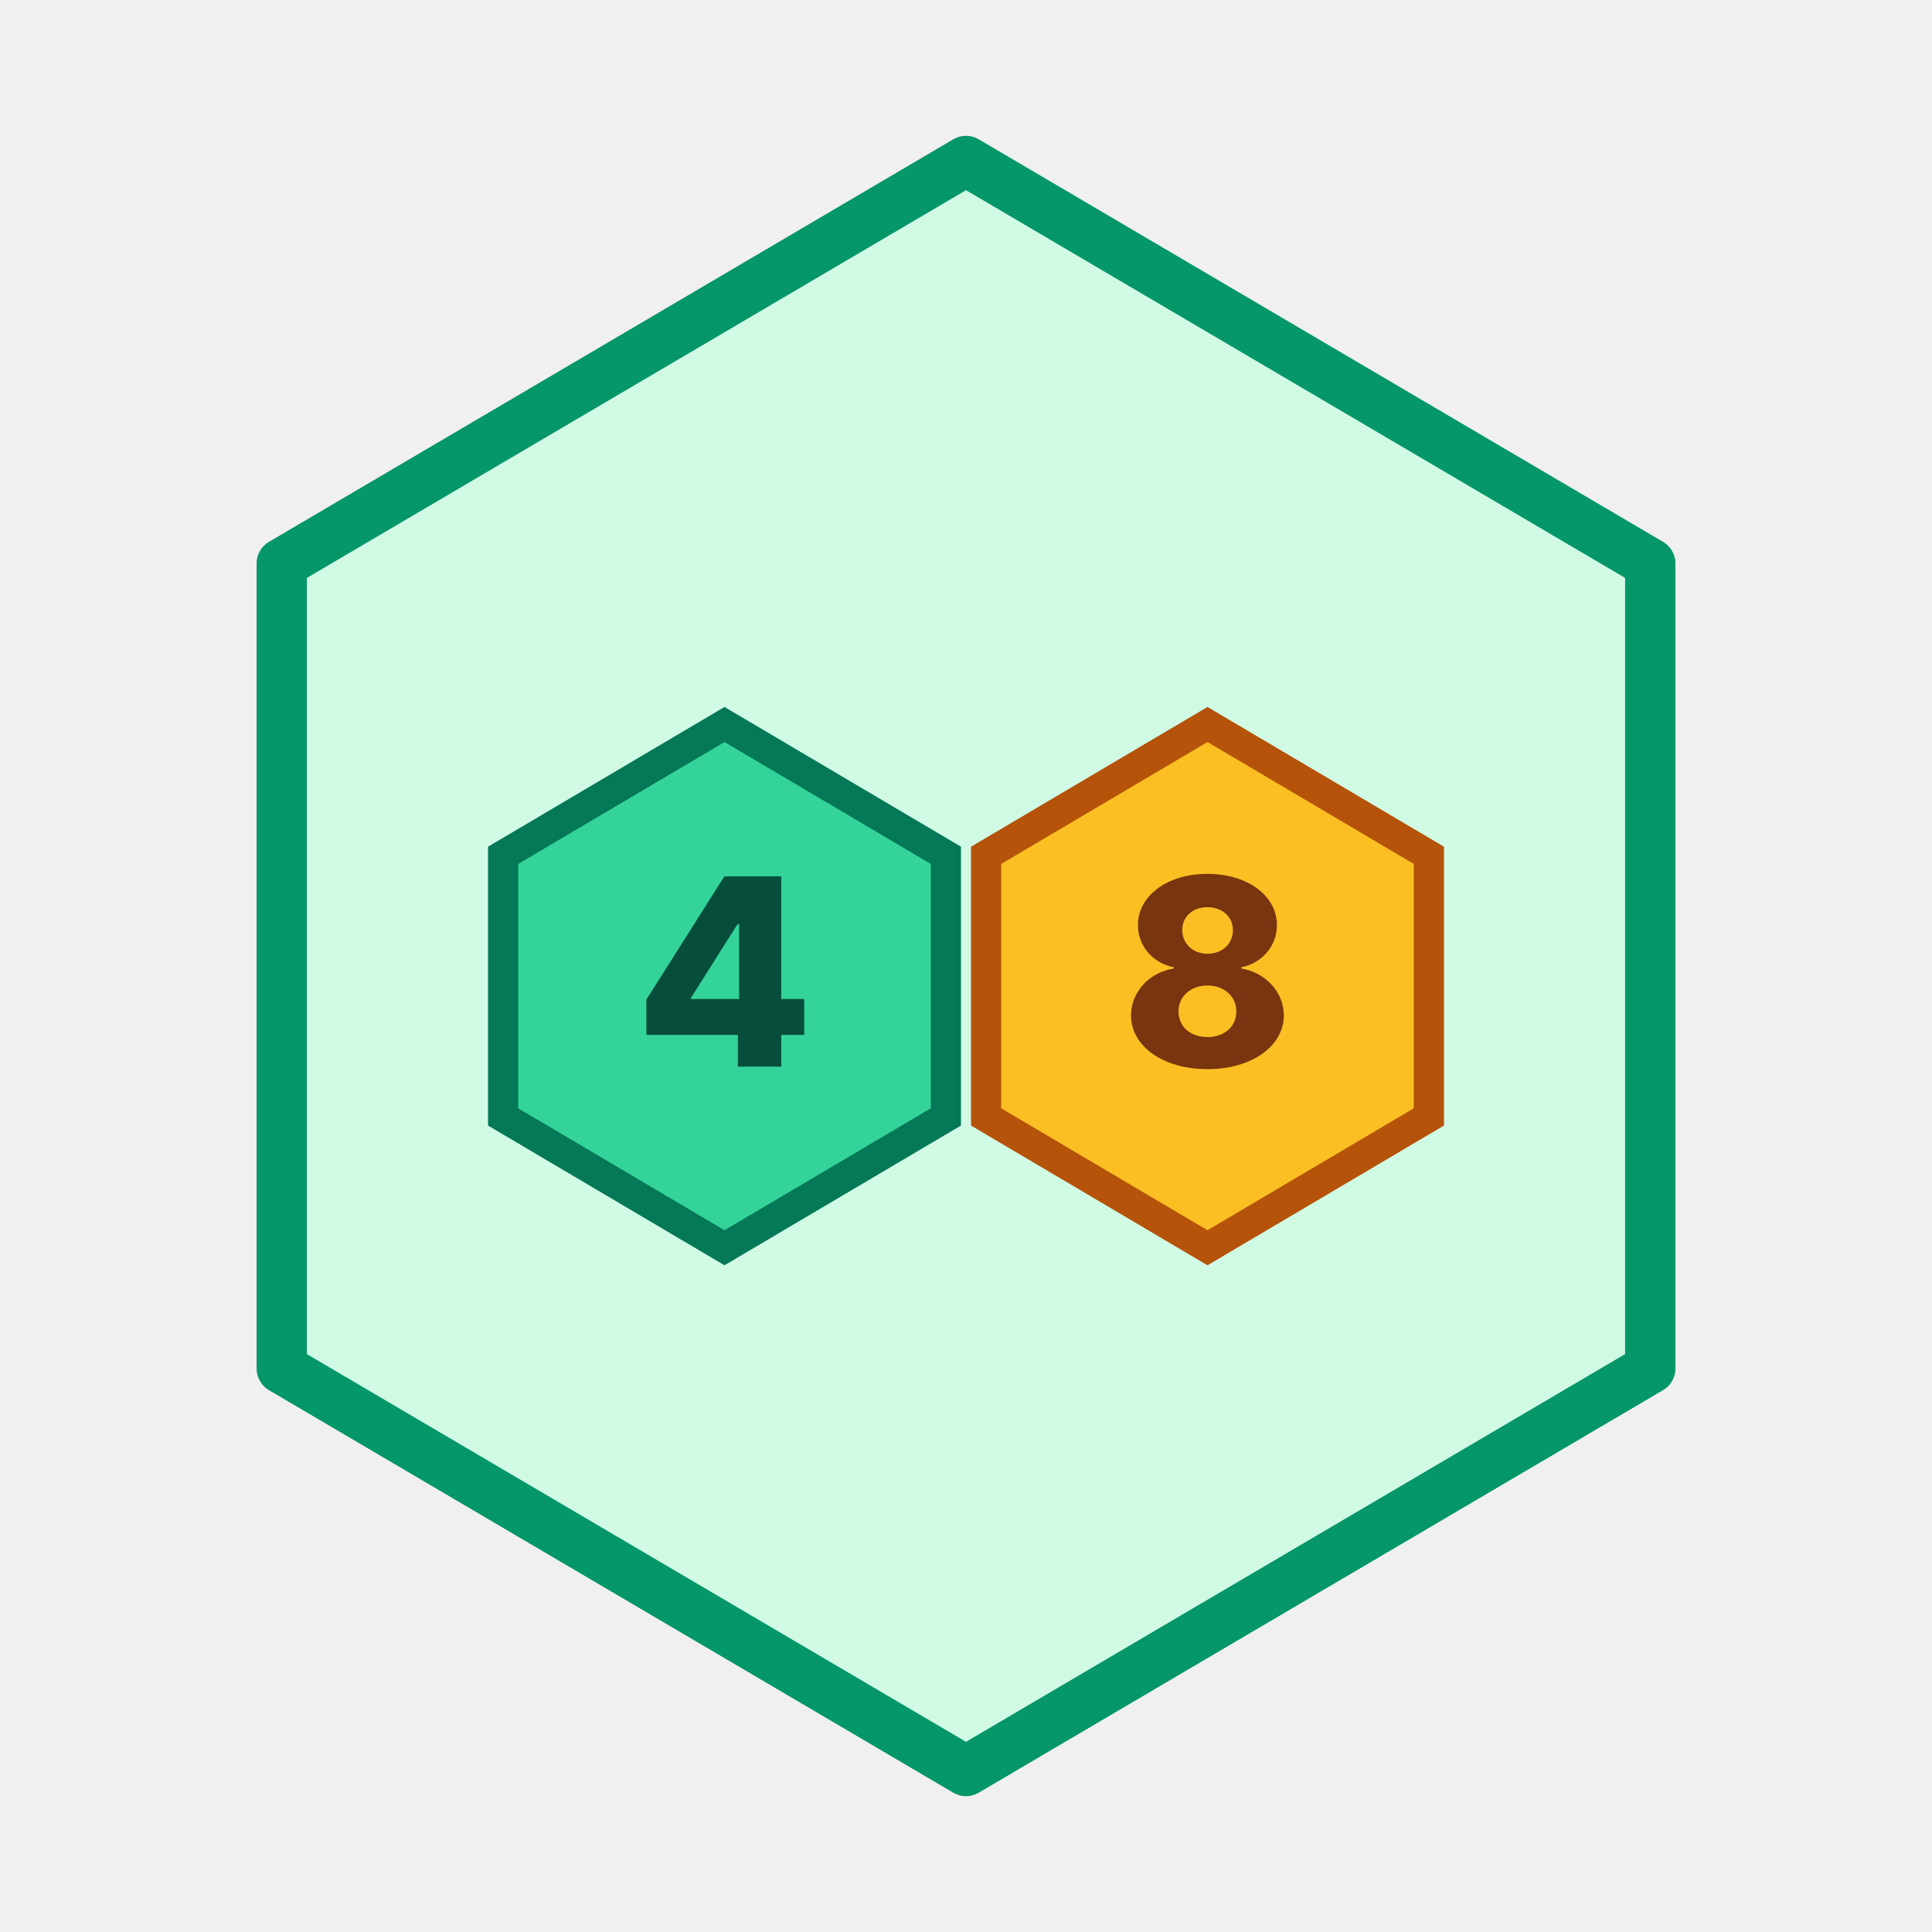
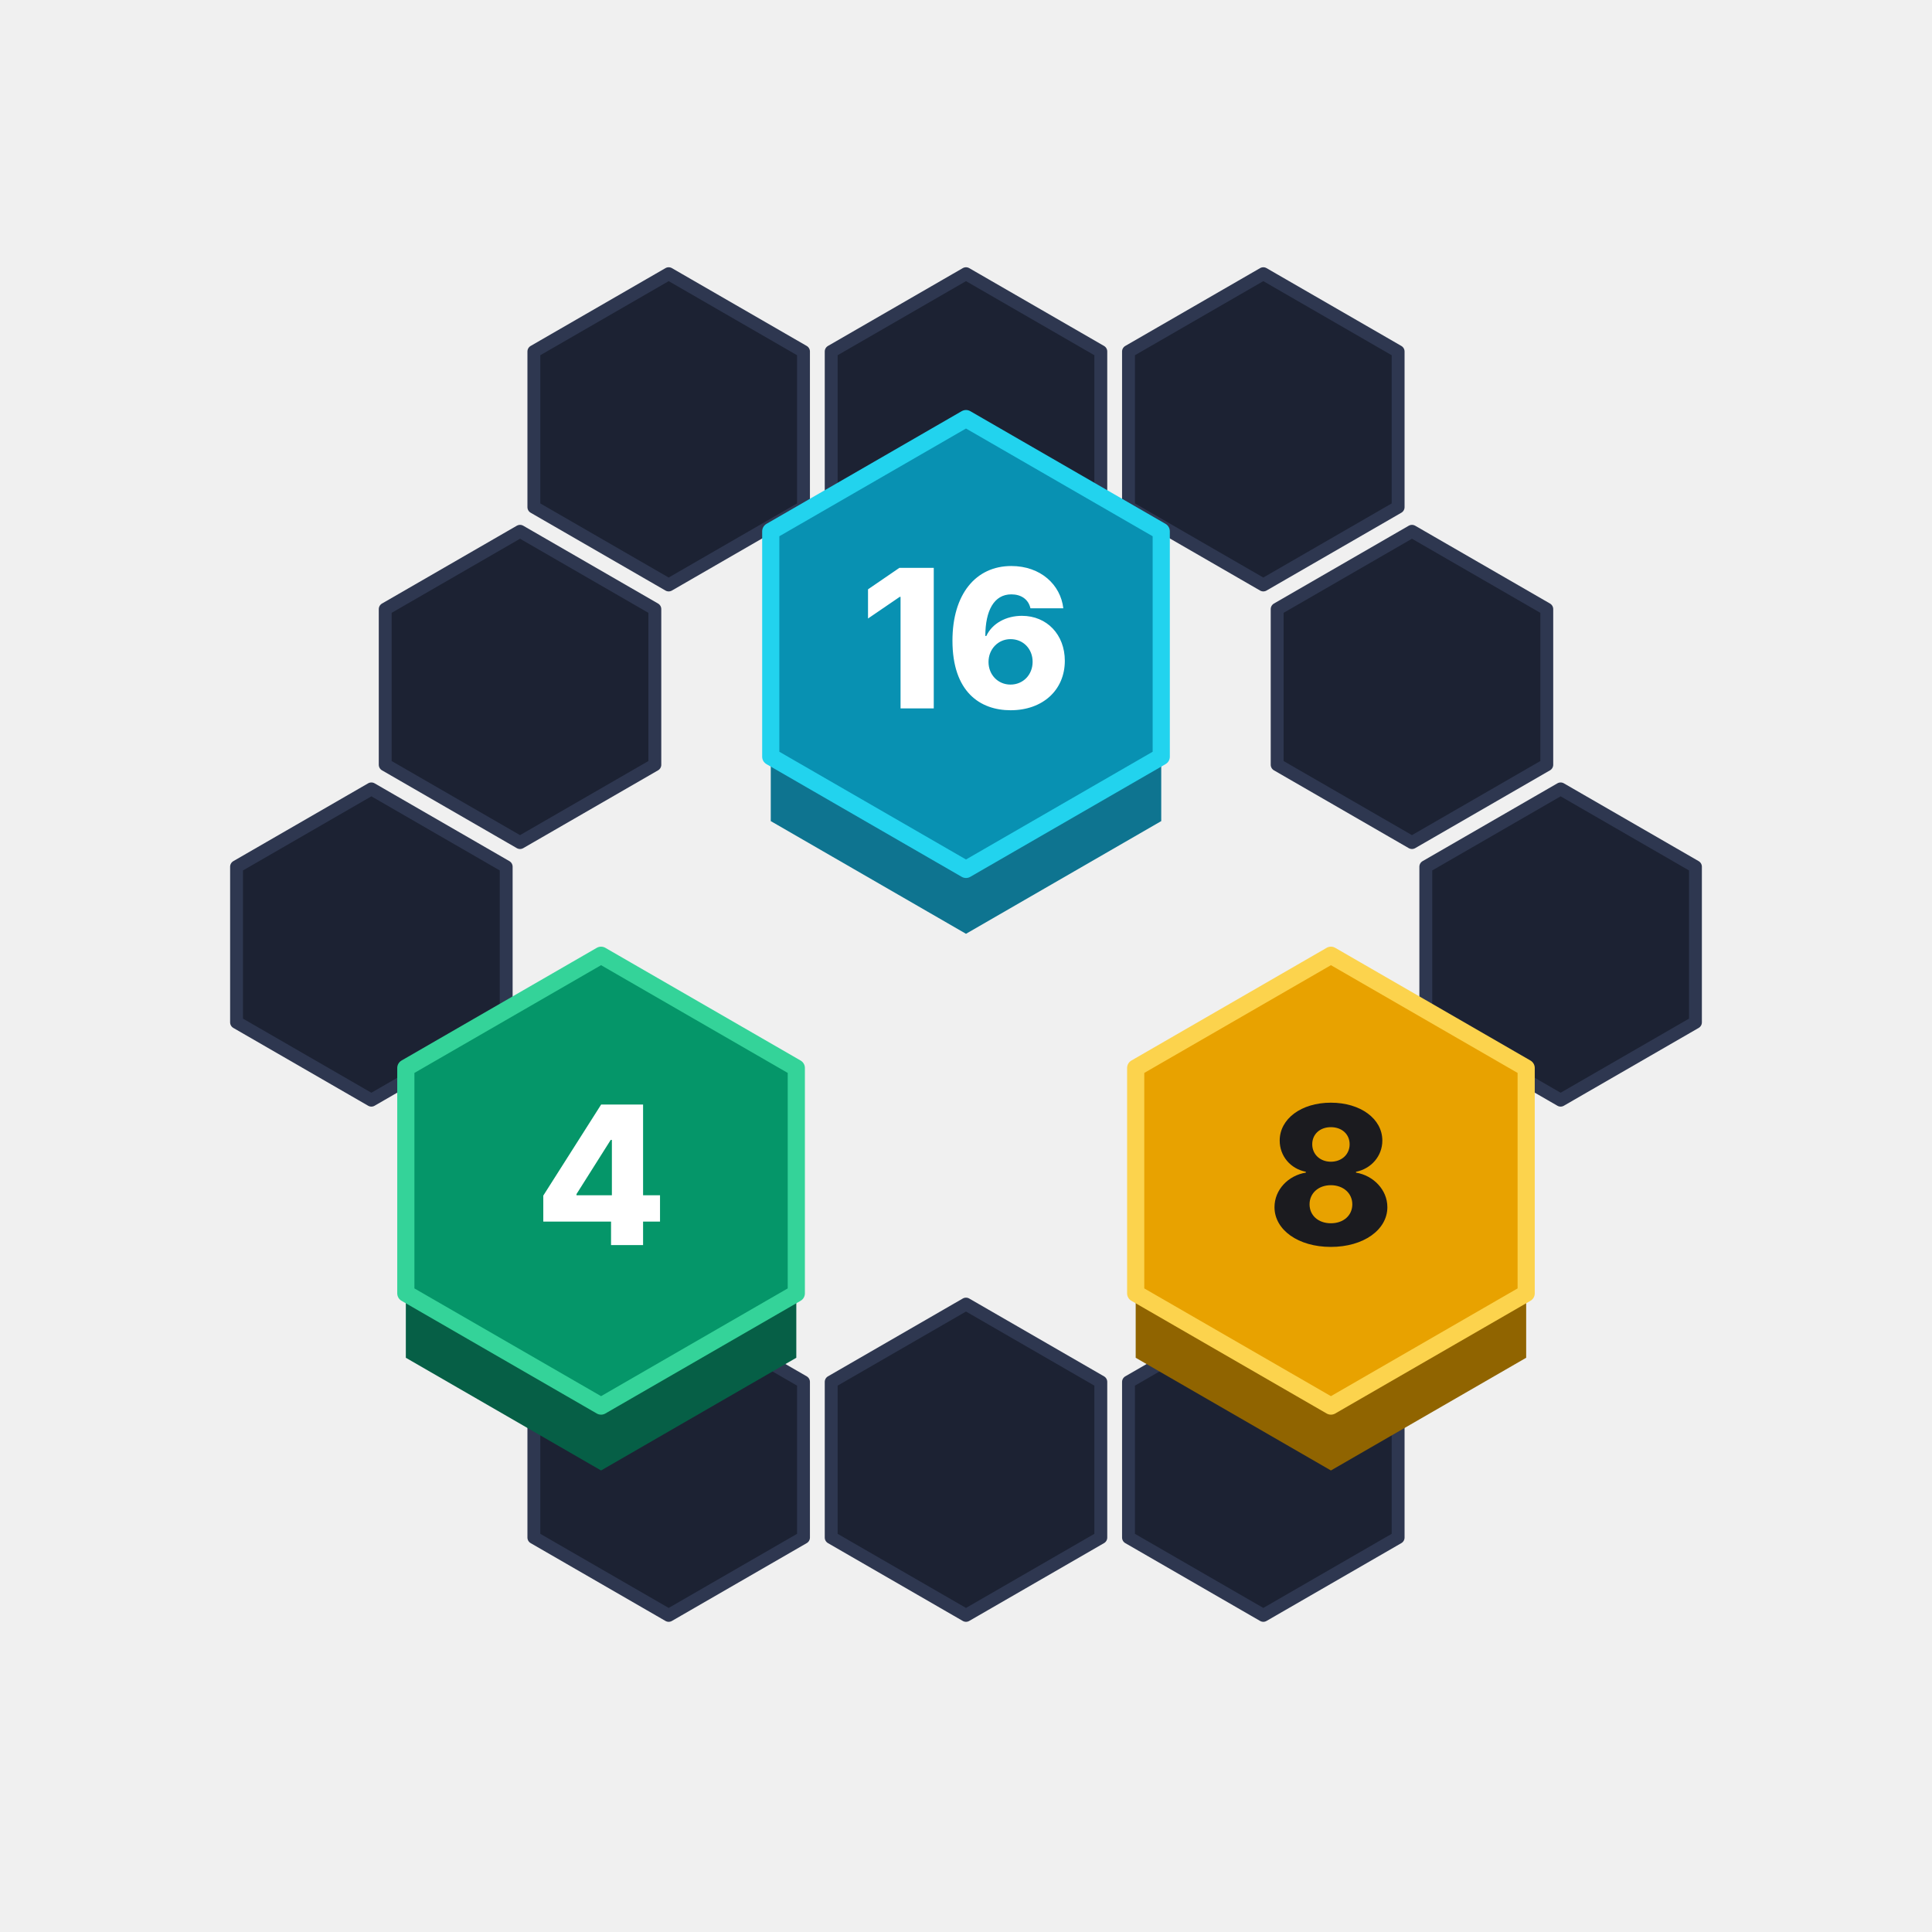
- <svg xmlns="http://www.w3.org/2000/svg" width="96" height="96" viewBox="0 0 96 96" aria-hidden="true" focusable="false">
-   <polygon points="48,8 82,28 82,68 48,88 14,68 14,28" fill="#D1FAE5" stroke="#059669" stroke-width="2.5" stroke-linejoin="round" />
-   <polygon points="36,36 47,42.5 47,55.5 36,62 25,55.5 25,42.5" fill="#34D399" stroke="#047857" stroke-width="1.5" />
-   <polygon points="60,36 71,42.5 71,55.5 60,62 49,55.5 49,42.5" fill="#FBBF24" stroke="#B45309" stroke-width="1.5" />
-   <text x="36" y="53" text-anchor="middle" font-family="Inter, system-ui, sans-serif" font-weight="800" font-size="13" fill="#064E3B">4</text>
-   <text x="60" y="53" text-anchor="middle" font-family="Inter, system-ui, sans-serif" font-weight="800" font-size="13" fill="#78350F">8</text>
+ <svg xmlns="http://www.w3.org/2000/svg" width="180" height="180" viewBox="0 0 180 180" fill="none">
+   <g fill="#1C2233" stroke="#2E3750" stroke-width="1.2" stroke-linejoin="round">
+     <polygon points="62.3,25.5 74.86,32.75 74.86,47.25 62.3,54.5 49.74,47.25 49.74,32.75" />
+     <polygon points="90,25.5 102.56,32.75 102.56,47.25 90,54.5 77.44,47.25 77.44,32.75" />
+     <polygon points="117.7,25.5 130.26,32.75 130.26,47.25 117.7,54.5 105.14,47.25 105.14,32.75" />
+     <polygon points="48.45,49.5 61.01,56.75 61.01,71.25 48.45,78.5 35.89,71.25 35.89,56.75" />
+     <polygon points="131.55,49.5 144.11,56.75 144.11,71.25 131.55,78.5 118.99,71.25 118.99,56.75" />
+     <polygon points="34.6,73.5 47.16,80.75 47.16,95.25 34.6,102.5 22.04,95.25 22.04,80.75" />
+     <polygon points="145.4,73.5 157.96,80.75 157.96,95.25 145.4,102.5 132.84,95.25 132.84,80.75" />
+     <polygon points="62.3,121.5 74.86,128.75 74.86,143.25 62.3,150.5 49.74,143.25 49.74,128.75" />
+     <polygon points="90,121.5 102.56,128.75 102.56,143.25 90,150.5 77.44,143.25 77.44,128.75" />
+     <polygon points="117.7,121.5 130.26,128.75 130.26,143.25 117.7,150.5 105.14,143.25 105.14,128.75" />
+   </g>
+   <g stroke-linejoin="round">
+     <path d="M108.19,70.5 L108.19,76.5 L90,87 L71.81,76.5 L71.81,70.5 L90,81 Z" fill="#0E7490" />
+     <polygon points="90,39 108.19,49.5 108.19,70.5 90,81 71.81,70.5 71.81,49.5" fill="#0891B2" stroke="#22D3EE" stroke-width="1.6" />
+     <text x="90" y="66" text-anchor="middle" font-family="Inter, system-ui, sans-serif" font-weight="800" font-size="18" fill="#FFFFFF">16</text>
+     <path d="M74.19,120.5 L74.19,126.5 L56,137 L37.81,126.5 L37.81,120.5 L56,131 Z" fill="#065F46" />
+     <polygon points="56,89 74.19,99.5 74.19,120.5 56,131 37.81,120.5 37.81,99.5" fill="#059669" stroke="#34D399" stroke-width="1.6" />
+     <text x="56" y="116" text-anchor="middle" font-family="Inter, system-ui, sans-serif" font-weight="800" font-size="18" fill="#FFFFFF">4</text>
+     <path d="M142.19,120.5 L142.19,126.5 L124,137 L105.81,126.5 L105.81,120.5 L124,131 Z" fill="#906400" />
+     <polygon points="124,89 142.19,99.5 142.19,120.5 124,131 105.81,120.5 105.81,99.5" fill="#E8A200" stroke="#FCD34D" stroke-width="1.6" />
+     <text x="124" y="116" text-anchor="middle" font-family="Inter, system-ui, sans-serif" font-weight="800" font-size="18" fill="#1B1B1F">8</text>
+   </g>
</svg>
